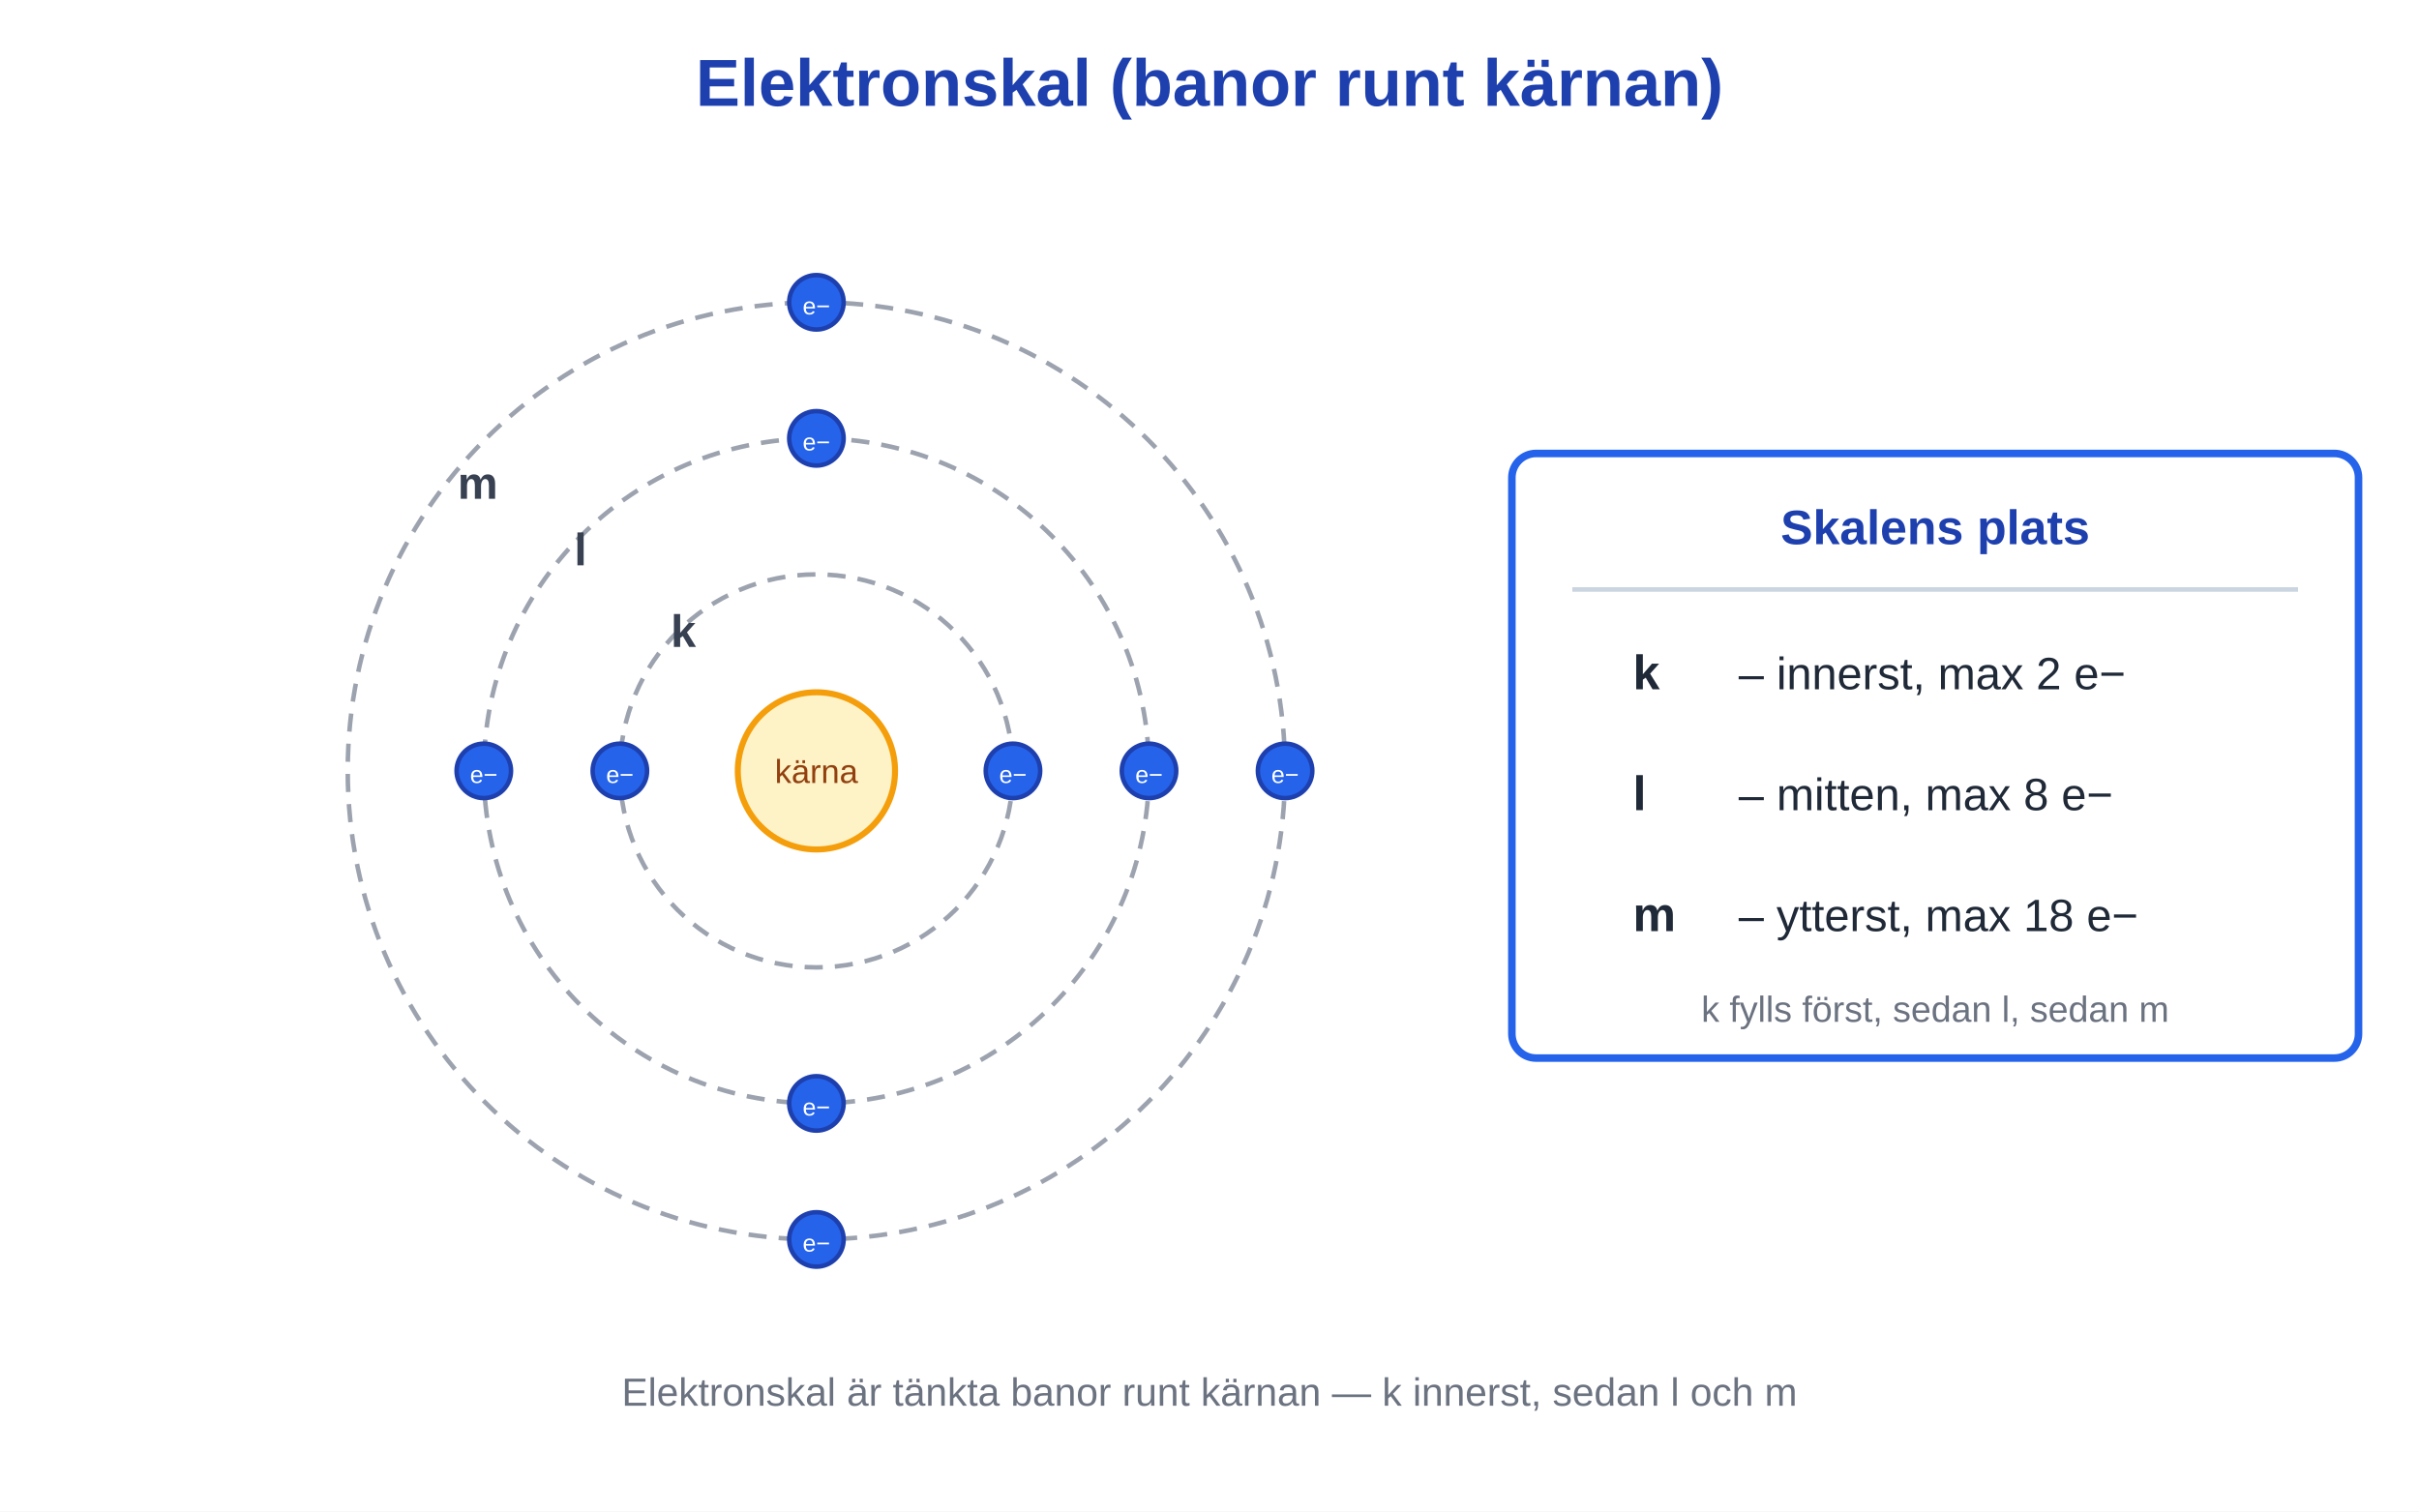
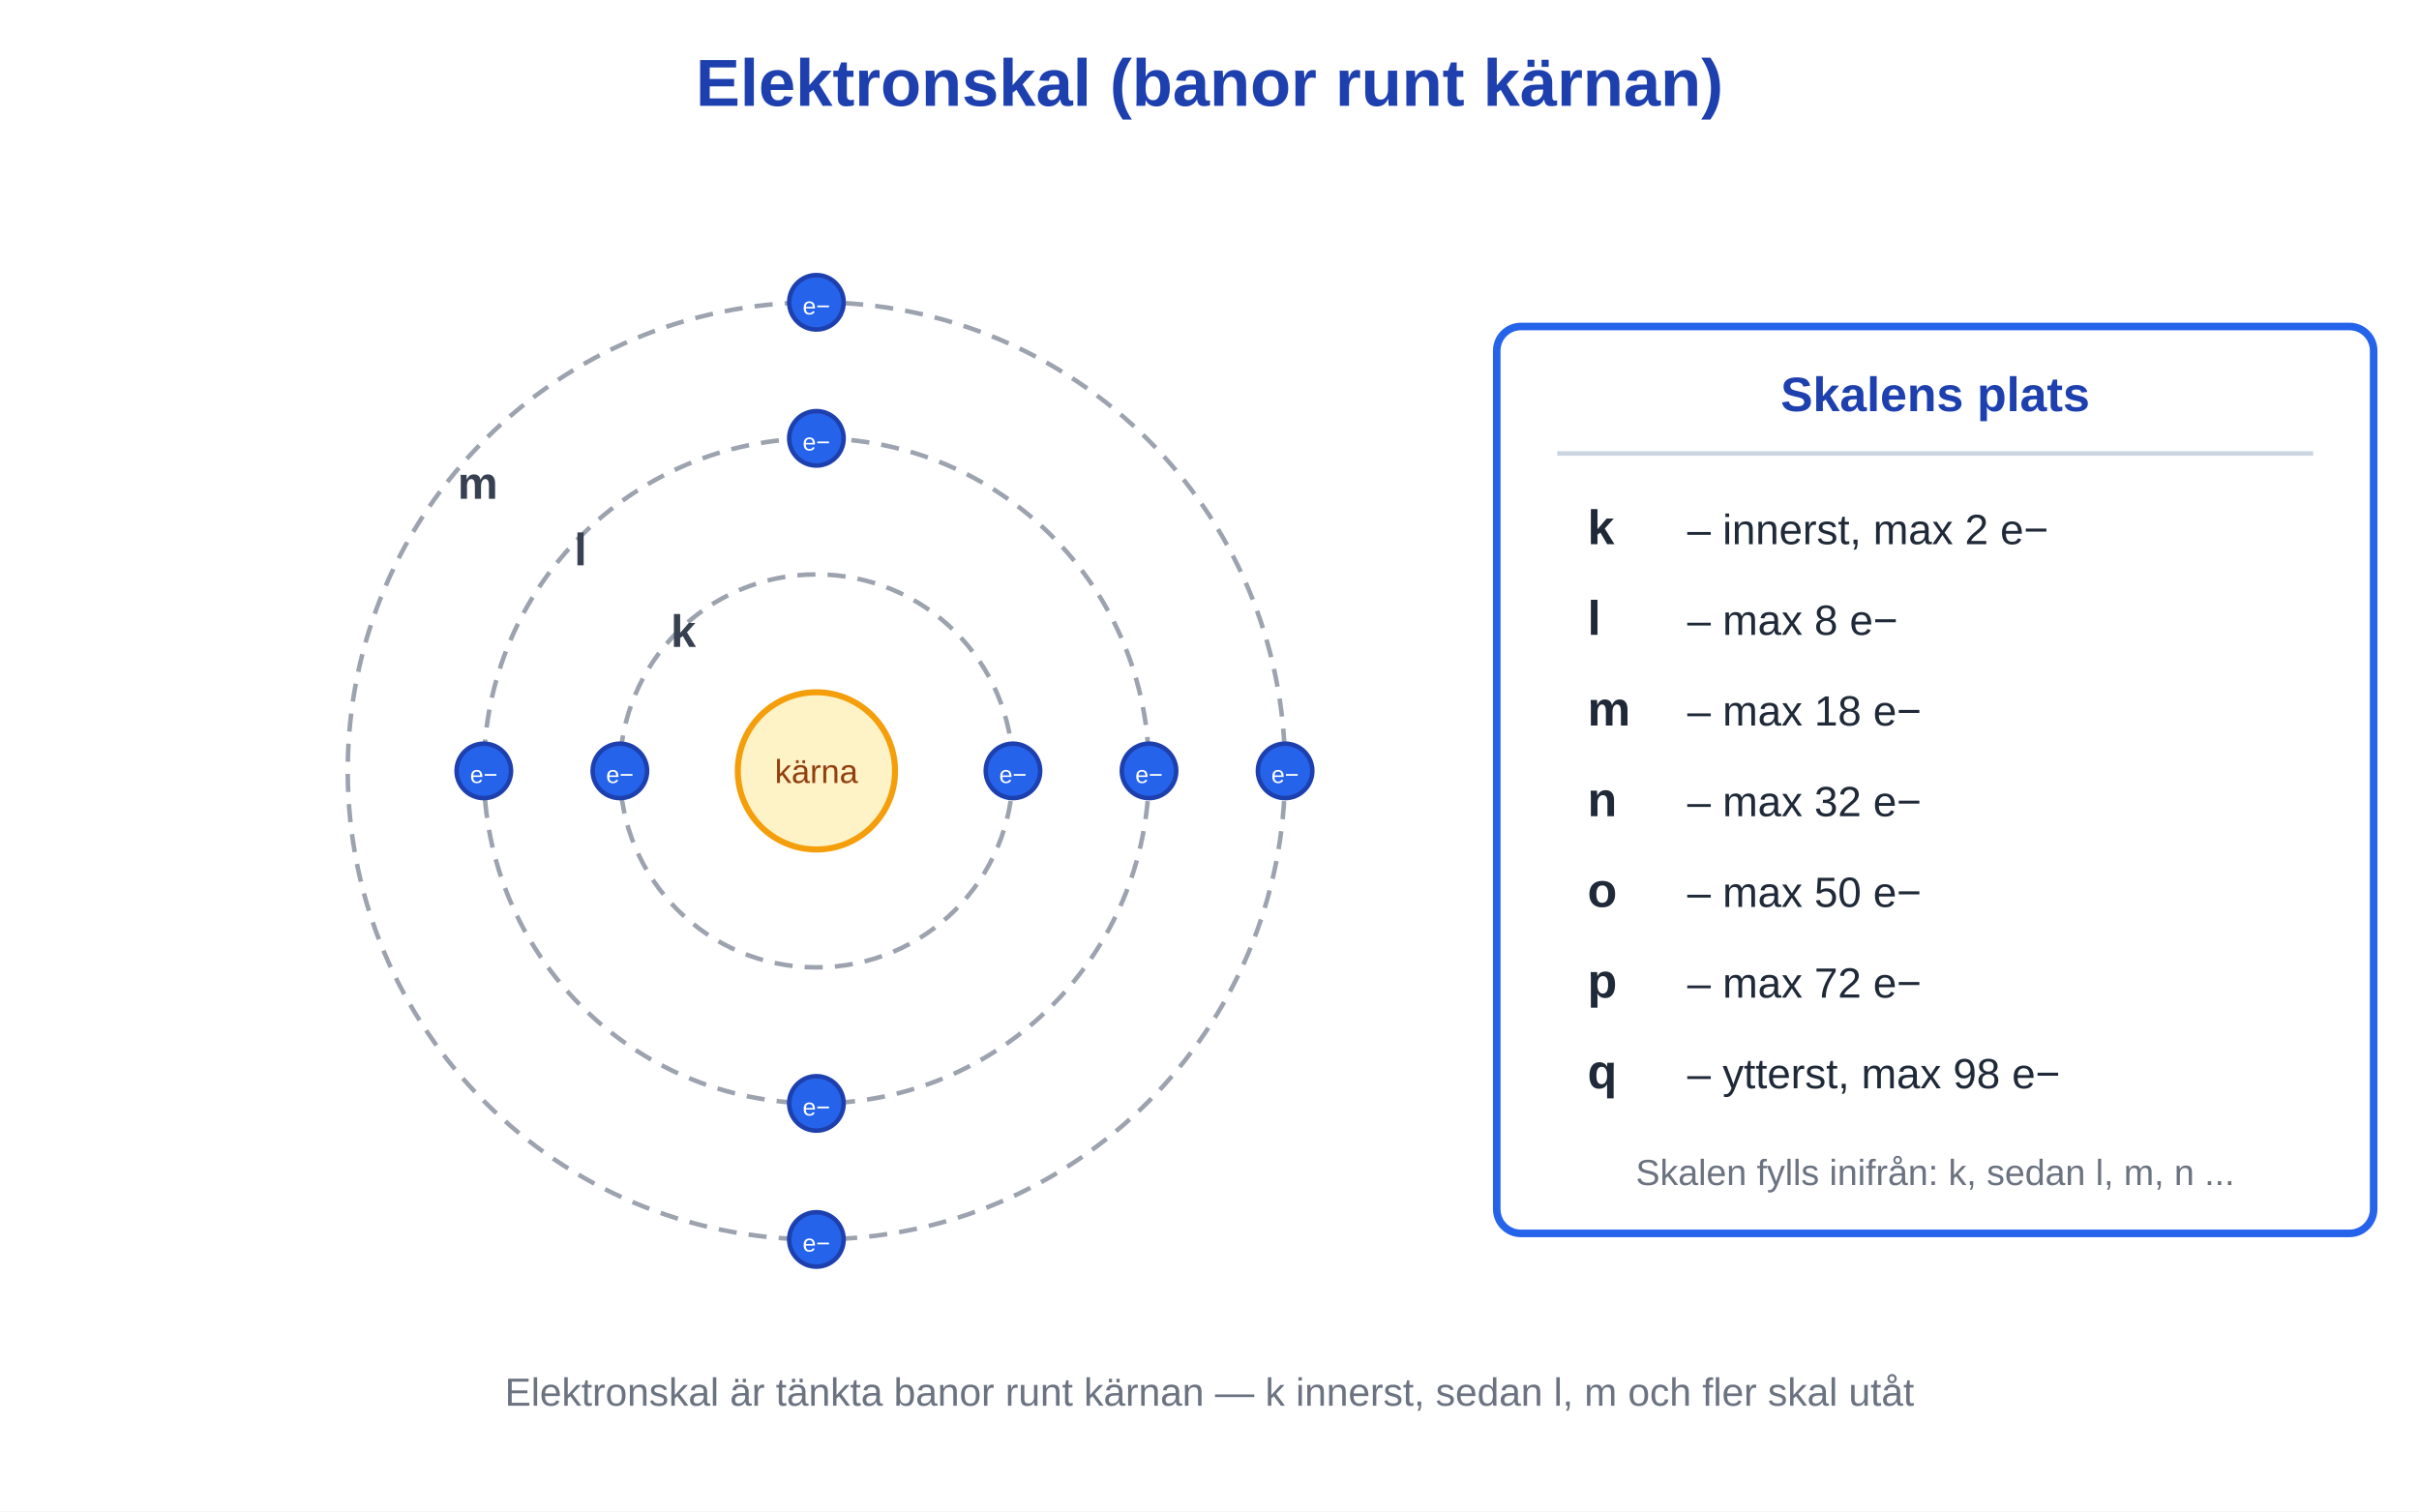
<svg xmlns="http://www.w3.org/2000/svg" viewBox="0 0 800 500" width="800" height="500">
  <rect width="800" height="500" fill="white" />
  <text x="400" y="35" font-family="Arial,sans-serif" font-size="22" fill="#1e40af" text-anchor="middle" font-weight="bold">Elektronskal (banor runt kärnan)</text>
  <circle cx="270" cy="255" r="26" fill="#fef3c7" stroke="#f59e0b" stroke-width="2" />
  <text x="270" y="259" font-family="Arial,sans-serif" font-size="11" fill="#92400e" text-anchor="middle">kärna</text>
  <circle cx="270" cy="255" r="65" fill="none" stroke="#9ca3af" stroke-width="1.5" stroke-dasharray="6,4" />
  <text x="226" y="214" font-family="Arial,sans-serif" font-size="15" fill="#374151" text-anchor="middle" font-weight="bold">k</text>
  <circle cx="335" cy="255" r="9" fill="#2563eb" stroke="#1e40af" stroke-width="1.5" />
  <text x="335" y="259" font-family="Arial,sans-serif" font-size="8" fill="white" text-anchor="middle">e−</text>
  <circle cx="205" cy="255" r="9" fill="#2563eb" stroke="#1e40af" stroke-width="1.5" />
  <text x="205" y="259" font-family="Arial,sans-serif" font-size="8" fill="white" text-anchor="middle">e−</text>
  <circle cx="270" cy="255" r="110" fill="none" stroke="#9ca3af" stroke-width="1.5" stroke-dasharray="6,4" />
  <text x="192" y="187" font-family="Arial,sans-serif" font-size="15" fill="#374151" text-anchor="middle" font-weight="bold">l</text>
  <circle cx="270" cy="145" r="9" fill="#2563eb" stroke="#1e40af" stroke-width="1.5" />
  <text x="270" y="149" font-family="Arial,sans-serif" font-size="8" fill="white" text-anchor="middle">e−</text>
  <circle cx="380" cy="255" r="9" fill="#2563eb" stroke="#1e40af" stroke-width="1.5" />
  <text x="380" y="259" font-family="Arial,sans-serif" font-size="8" fill="white" text-anchor="middle">e−</text>
  <circle cx="270" cy="365" r="9" fill="#2563eb" stroke="#1e40af" stroke-width="1.5" />
  <text x="270" y="369" font-family="Arial,sans-serif" font-size="8" fill="white" text-anchor="middle">e−</text>
  <circle cx="160" cy="255" r="9" fill="#2563eb" stroke="#1e40af" stroke-width="1.5" />
  <text x="160" y="259" font-family="Arial,sans-serif" font-size="8" fill="white" text-anchor="middle">e−</text>
  <circle cx="270" cy="255" r="155" fill="none" stroke="#9ca3af" stroke-width="1.5" stroke-dasharray="6,4" />
  <text x="158" y="165" font-family="Arial,sans-serif" font-size="15" fill="#374151" text-anchor="middle" font-weight="bold">m</text>
  <circle cx="270" cy="100" r="9" fill="#2563eb" stroke="#1e40af" stroke-width="1.5" />
  <text x="270" y="104" font-family="Arial,sans-serif" font-size="8" fill="white" text-anchor="middle">e−</text>
  <circle cx="425" cy="255" r="9" fill="#2563eb" stroke="#1e40af" stroke-width="1.5" />
  <text x="425" y="259" font-family="Arial,sans-serif" font-size="8" fill="white" text-anchor="middle">e−</text>
  <circle cx="270" cy="410" r="9" fill="#2563eb" stroke="#1e40af" stroke-width="1.5" />
  <text x="270" y="414" font-family="Arial,sans-serif" font-size="8" fill="white" text-anchor="middle">e−</text>
-   <rect x="500" y="150" width="280" height="200" rx="8" fill="white" stroke="#2563eb" stroke-width="2.5" />
-   <text x="640" y="180" font-family="Arial,sans-serif" font-size="16" fill="#1e40af" text-anchor="middle" font-weight="bold">Skalens plats</text>
-   <line x1="520" y1="195" x2="760" y2="195" stroke="#cbd5e1" stroke-width="1.5" />
-   <text x="540" y="228" font-family="Arial,sans-serif" font-size="16" fill="#1f2937" text-anchor="start" font-weight="bold">k</text>
-   <text x="575" y="228" font-family="Arial,sans-serif" font-size="15" fill="#1f2937" text-anchor="start">– innerst, max 2 e−</text>
-   <text x="540" y="268" font-family="Arial,sans-serif" font-size="16" fill="#1f2937" text-anchor="start" font-weight="bold">l</text>
-   <text x="575" y="268" font-family="Arial,sans-serif" font-size="15" fill="#1f2937" text-anchor="start">– mitten, max 8 e−</text>
-   <text x="540" y="308" font-family="Arial,sans-serif" font-size="16" fill="#1f2937" text-anchor="start" font-weight="bold">m</text>
-   <text x="575" y="308" font-family="Arial,sans-serif" font-size="15" fill="#1f2937" text-anchor="start">– ytterst, max 18 e−</text>
-   <text x="640" y="338" font-family="Arial,sans-serif" font-size="12" fill="#6b7280" text-anchor="middle">k fylls först, sedan l, sedan m</text>
-   <text x="400" y="465" font-family="Arial,sans-serif" font-size="13" fill="#6b7280" text-anchor="middle">Elektronskal är tänkta banor runt kärnan — k innerst, sedan l och m</text>
+   <rect x="495" y="108" width="290" height="300" rx="8" fill="white" stroke="#2563eb" stroke-width="2.5" />
+   <text x="640" y="136" font-family="Arial,sans-serif" font-size="16" fill="#1e40af" text-anchor="middle" font-weight="bold">Skalens plats</text>
+   <line x1="515" y1="150" x2="765" y2="150" stroke="#cbd5e1" stroke-width="1.5" />
+   <text x="525" y="180" font-family="Arial,sans-serif" font-size="16" fill="#1f2937" text-anchor="start" font-weight="bold">k</text>
+   <text x="558" y="180" font-family="Arial,sans-serif" font-size="14" fill="#1f2937" text-anchor="start">– innerst, max 2 e−</text>
+   <text x="525" y="210" font-family="Arial,sans-serif" font-size="16" fill="#1f2937" text-anchor="start" font-weight="bold">l</text>
+   <text x="558" y="210" font-family="Arial,sans-serif" font-size="14" fill="#1f2937" text-anchor="start">– max 8 e−</text>
+   <text x="525" y="240" font-family="Arial,sans-serif" font-size="16" fill="#1f2937" text-anchor="start" font-weight="bold">m</text>
+   <text x="558" y="240" font-family="Arial,sans-serif" font-size="14" fill="#1f2937" text-anchor="start">– max 18 e−</text>
+   <text x="525" y="270" font-family="Arial,sans-serif" font-size="16" fill="#1f2937" text-anchor="start" font-weight="bold">n</text>
+   <text x="558" y="270" font-family="Arial,sans-serif" font-size="14" fill="#1f2937" text-anchor="start">– max 32 e−</text>
+   <text x="525" y="300" font-family="Arial,sans-serif" font-size="16" fill="#1f2937" text-anchor="start" font-weight="bold">o</text>
+   <text x="558" y="300" font-family="Arial,sans-serif" font-size="14" fill="#1f2937" text-anchor="start">– max 50 e−</text>
+   <text x="525" y="330" font-family="Arial,sans-serif" font-size="16" fill="#1f2937" text-anchor="start" font-weight="bold">p</text>
+   <text x="558" y="330" font-family="Arial,sans-serif" font-size="14" fill="#1f2937" text-anchor="start">– max 72 e−</text>
+   <text x="525" y="360" font-family="Arial,sans-serif" font-size="16" fill="#1f2937" text-anchor="start" font-weight="bold">q</text>
+   <text x="558" y="360" font-family="Arial,sans-serif" font-size="14" fill="#1f2937" text-anchor="start">– ytterst, max 98 e−</text>
+   <text x="640" y="392" font-family="Arial,sans-serif" font-size="12" fill="#6b7280" text-anchor="middle">Skalen fylls inifrån: k, sedan l, m, n ...</text>
+   <text x="400" y="465" font-family="Arial,sans-serif" font-size="13" fill="#6b7280" text-anchor="middle">Elektronskal är tänkta banor runt kärnan — k innerst, sedan l, m och fler skal utåt</text>
</svg>
